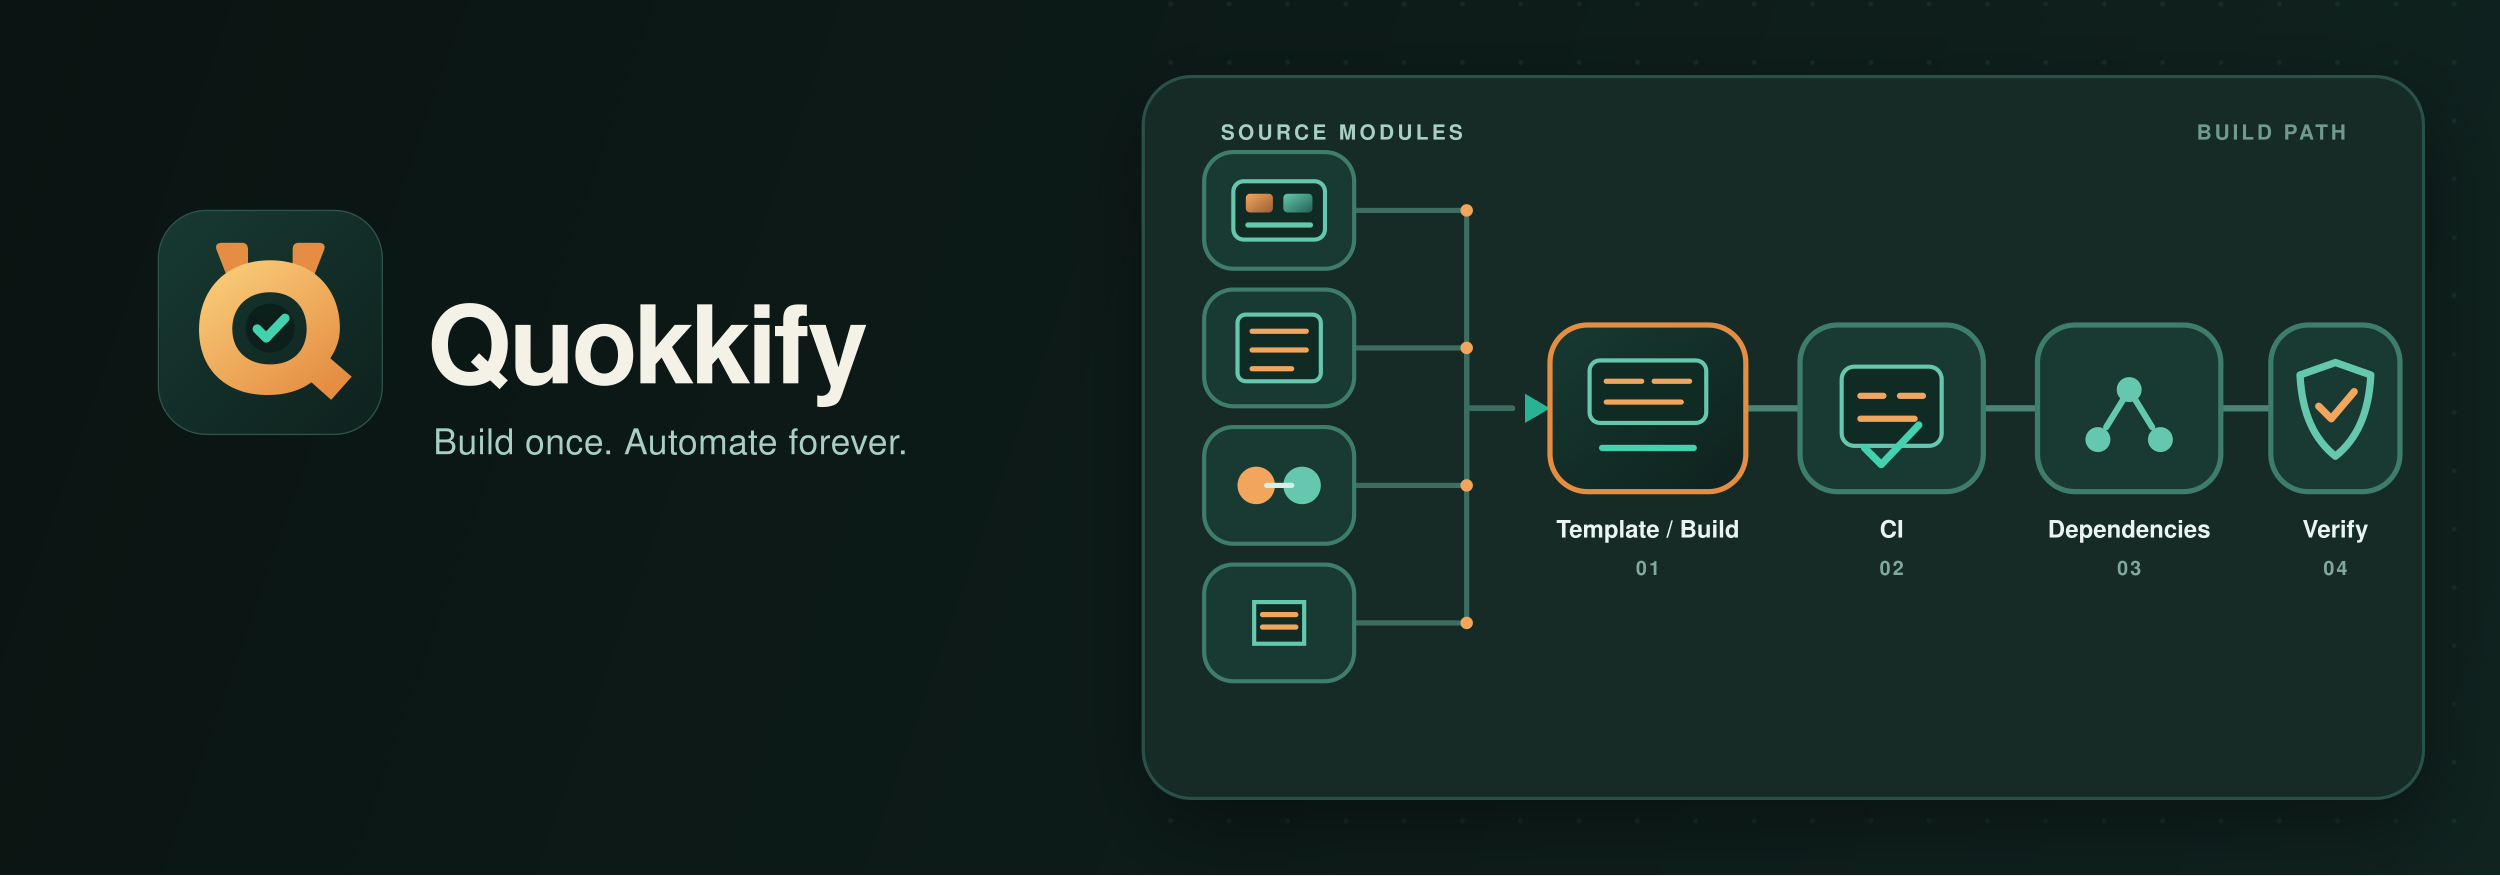
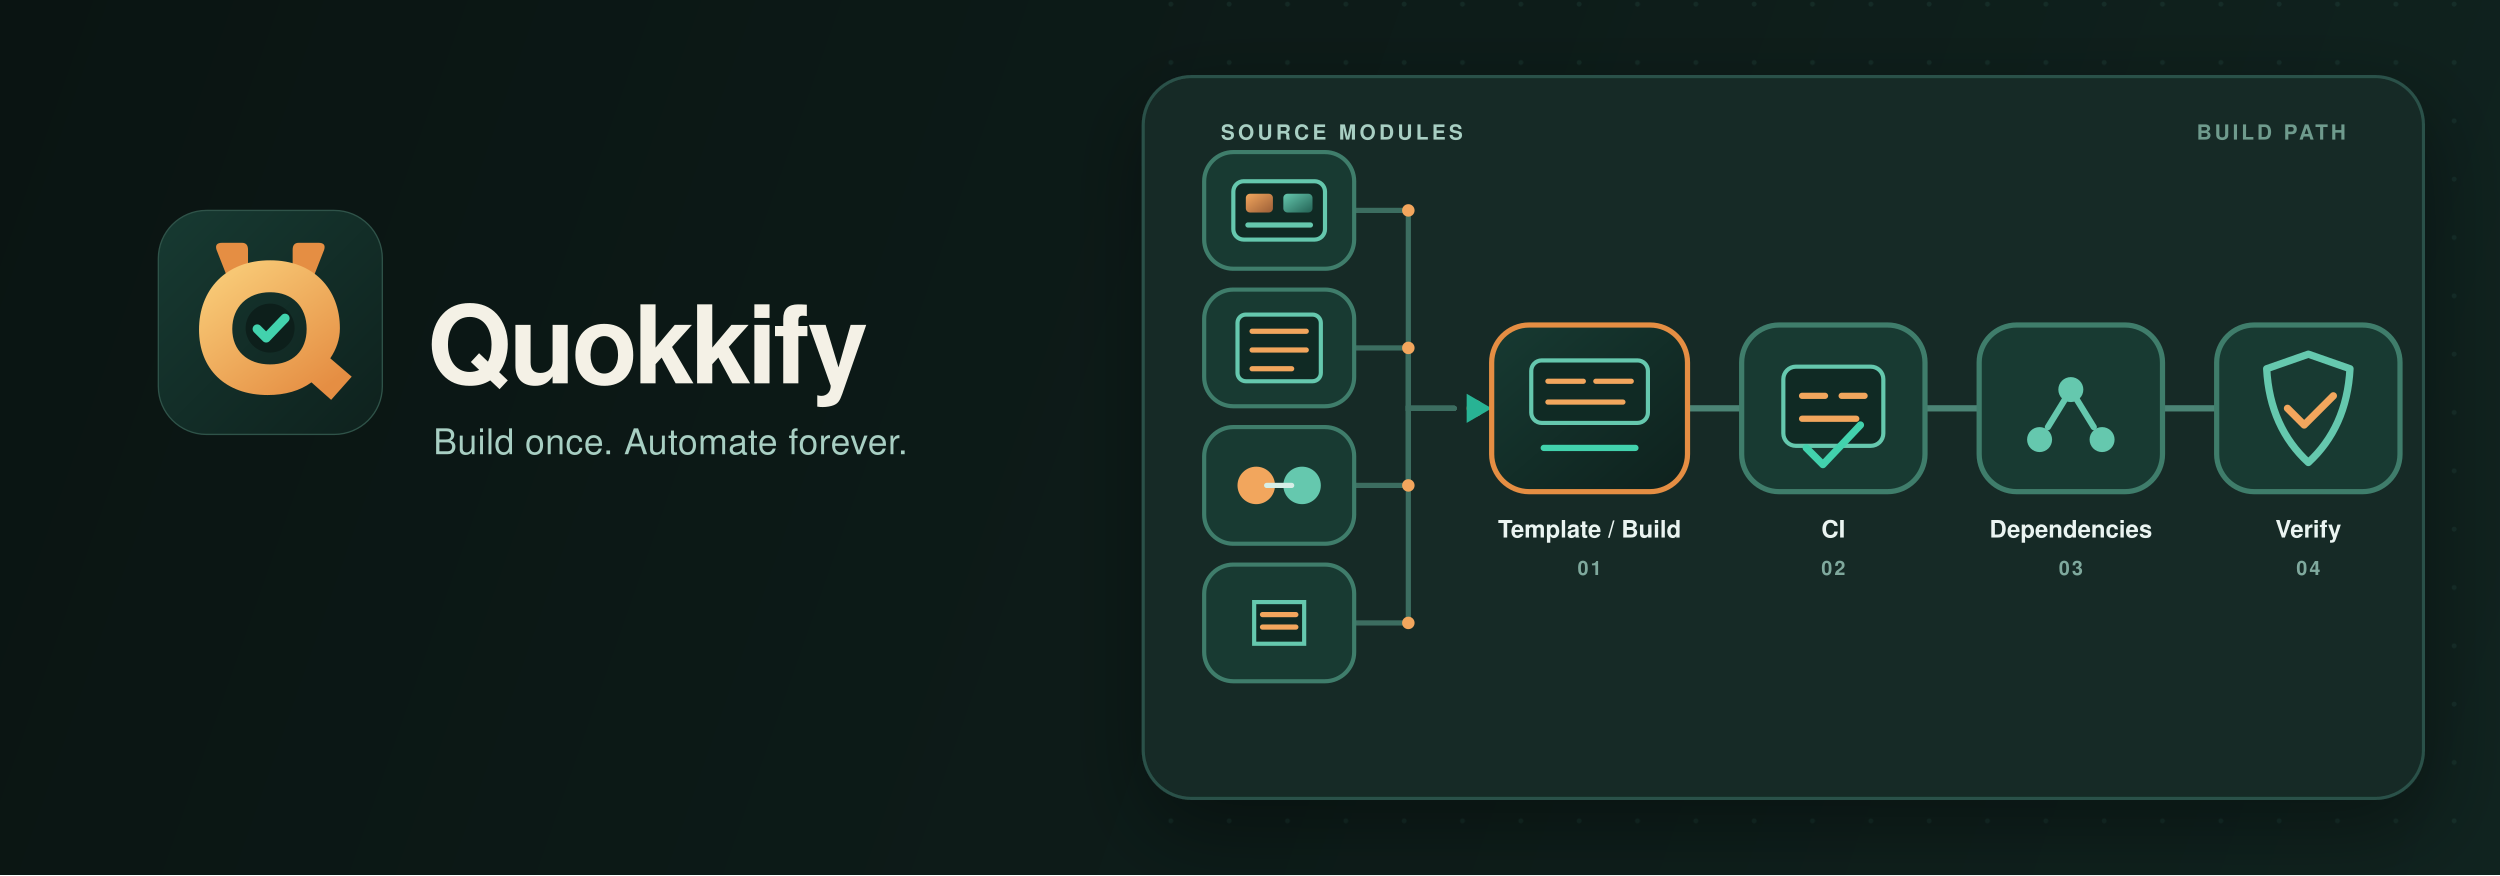
<svg xmlns="http://www.w3.org/2000/svg" width="1200" height="420" viewBox="0 0 1200 420" role="img" aria-labelledby="title desc">
  <defs>
    <linearGradient id="bg" x1="0" y1="0" x2="1200" y2="420" gradientUnits="userSpaceOnUse">
      <stop offset="0" stop-color="#0A1412" />
      <stop offset="1" stop-color="#10231F" />
    </linearGradient>
    <radialGradient id="warm" cx="0" cy="0" r="1" gradientTransform="translate(232 205) rotate(90) scale(250)">
      <stop stop-color="#F5B85E" stop-opacity=".16" />
      <stop offset="1" stop-color="#F5B85E" stop-opacity="0" />
    </radialGradient>
    <linearGradient id="tile" x1="0" y1="0" x2="1" y2="1">
      <stop offset="0" stop-color="#173a32" />
      <stop offset="1" stop-color="#0e211d" />
    </linearGradient>
    <linearGradient id="q" x1="0.18" y1="0.12" x2="0.82" y2="0.92">
      <stop offset="0" stop-color="#f7c774" />
      <stop offset="1" stop-color="#e58e43" />
    </linearGradient>
    <linearGradient id="flow" x1="0" y1="0" x2="1" y2="0">
      <stop offset="0" stop-color="#e58e43" />
      <stop offset="1" stop-color="#28b394" />
    </linearGradient>
    <linearGradient id="thumbA" x1="0" y1="0" x2="1" y2="1">
      <stop stop-color="#F2A65D" />
      <stop offset="1" stop-color="#9B5E37" />
    </linearGradient>
    <linearGradient id="thumbB" x1="0" y1="0" x2="1" y2="1">
      <stop stop-color="#65C8AE" />
      <stop offset="1" stop-color="#236154" />
    </linearGradient>
    <filter id="shadow" x="-30%" y="-30%" width="160%" height="180%">
      <feDropShadow dy="14" stdDeviation="20" flood-color="#000000" flood-opacity=".38" />
    </filter>
    <pattern id="dots" width="28" height="28" patternUnits="userSpaceOnUse">
      <circle cx="2" cy="2" r="1.2" fill="#65C8AE" opacity=".08" />
    </pattern>
  </defs>
  <rect width="1200" height="420" fill="url(#bg)" />
  <rect width="1200" height="420" fill="url(#warm)" />
  <rect x="548" width="652" height="420" fill="url(#dots)" />
  <g transform="translate(76,101) scale(0.105)" aria-label="Quokkify Q monogram">
    <rect width="1024" height="1024" rx="220" fill="url(#tile)" stroke="#2f5349" stroke-width="6" />
    <path d="M310 292L266 180Q256 148 292 148H382Q410 148 410 180V270Z" fill="#e58e43" />
    <path d="M714 292L758 180Q768 148 732 148H642Q614 148 614 180V270Z" fill="#e58e43" />
    <path d="M511 228C306 228 186 365 186 545C186 725 306 844 500 844C580 844 648 824 700 786L790 866L884 760L786 676C814 634 830 589 830 539C830 360 710 228 511 228ZM511 374C614 374 678 441 678 542C678 642 614 704 511 704C408 704 338 642 338 542C338 441 408 374 511 374Z" fill="url(#q)" />
    <circle cx="511" cy="538" r="112" fill="#0d1f1b" />
    <path d="M452 542L493 583L579 493" fill="none" stroke="#42d2ad" stroke-width="42" stroke-linecap="round" stroke-linejoin="round" />
  </g>
  <g font-family="'Segoe UI', system-ui, -apple-system, Helvetica, Arial, sans-serif">
    <text x="205" y="184" font-size="52" font-weight="800" letter-spacing="-1.8" fill="#F4F1E6">Quokkify</text>
    <text x="208" y="218" font-size="17" font-weight="500" letter-spacing=".25" fill="#A8CFC3">Build once. Automate forever.</text>
  </g>
  <g filter="url(#shadow)">
    <rect x="548" y="36" width="616" height="348" rx="24" fill="#132A25" />
    <rect x="548.75" y="36.75" width="614.5" height="346.5" rx="23.25" fill="none" stroke="#79CDB7" stroke-opacity=".24" stroke-width="1.5" />
  </g>
  <g font-family="'Segoe UI', system-ui, -apple-system, Helvetica, Arial, sans-serif">
    <text x="586" y="67" font-size="10" font-weight="800" letter-spacing="1.6" fill="#A8CFC3">SOURCE MODULES</text>
    <text x="1126" y="67" text-anchor="end" font-size="10" font-weight="700" letter-spacing="1.4" fill="#6F9B8D">BUILD PATH</text>
    <g stroke="#3C6D60" stroke-width="2.5" stroke-linecap="round" fill="none">
-       <path d="M650 101H704V196H726" />
-       <path d="M650 167H704V196H726" />
-       <path d="M650 233H704V196H726" />
-       <path d="M650 299H704V196H726" />
+       <path d="M650 101H676V196H698" />
+       <path d="M650 167H676V196H698" />
+       <path d="M650 233H676V196H698" />
+       <path d="M650 299H676V196H698" />
    </g>
    <g fill="#F2A65D">
-       <circle cx="704" cy="101" r="3" />
-       <circle cx="704" cy="167" r="3" />
-       <circle cx="704" cy="233" r="3" />
-       <circle cx="704" cy="299" r="3" />
+       <circle cx="676" cy="101" r="3" />
+       <circle cx="676" cy="167" r="3" />
+       <circle cx="676" cy="233" r="3" />
+       <circle cx="676" cy="299" r="3" />
    </g>
    <g>
      <g transform="translate(578 73)">
        <rect width="72" height="56" rx="14" fill="#183A32" stroke="#3F7D6B" stroke-width="2" />
        <rect x="14" y="14" width="44" height="28" rx="5" fill="#102A24" stroke="#65C8AE" stroke-width="2" />
        <rect x="20" y="20" width="13" height="9" rx="2" fill="url(#thumbA)" />
        <rect x="38" y="20" width="14" height="9" rx="2" fill="url(#thumbB)" />
        <path d="M21 35H51" stroke="#65C8AE" stroke-width="2.5" stroke-linecap="round" />
      </g>
      <g transform="translate(578 139)">
        <rect width="72" height="56" rx="14" fill="#183A32" stroke="#3F7D6B" stroke-width="2" />
        <rect x="16" y="12" width="40" height="32" rx="4" fill="#102A24" stroke="#65C8AE" stroke-width="2" />
        <path d="M23 20H49M23 29H49M23 38H42" stroke="#F2A65D" stroke-width="2.5" stroke-linecap="round" />
      </g>
      <g transform="translate(578 205)">
        <rect width="72" height="56" rx="14" fill="#183A32" stroke="#3F7D6B" stroke-width="2" />
        <circle cx="25" cy="28" r="9" fill="#F2A65D" />
        <circle cx="47" cy="28" r="9" fill="#65C8AE" />
        <path d="M30 28H42" stroke="#D7EEE7" stroke-width="2.5" stroke-linecap="round" />
      </g>
      <g transform="translate(578 271)">
        <rect width="72" height="56" rx="14" fill="#183A32" stroke="#3F7D6B" stroke-width="2" />
        <path d="M24 18H48V38H24Z" fill="#102A24" stroke="#65C8AE" stroke-width="2" />
        <path d="M28 24H44M28 30H44" stroke="#F2A65D" stroke-width="2.5" stroke-linecap="round" />
      </g>
    </g>
-     <path d="M726 196H744" fill="none" stroke="url(#flow)" stroke-width="4" stroke-linecap="round" />
-     <path d="M838 196H864M952 196H978M1066 196H1090" fill="none" stroke="#4B8475" stroke-width="3" stroke-linecap="round" />
-     <circle cx="736" cy="196" r="4" fill="#E58E43" />
-     <path d="M732 189L744 196L732 203Z" fill="#28B394" />
-     <g transform="translate(744 156)">
+     <path d="M698 196H716" fill="none" stroke="url(#flow)" stroke-width="4" stroke-linecap="round" />
+     <path d="M810 196H836M924 196H950M1038 196H1064" fill="none" stroke="#4B8475" stroke-width="3" stroke-linecap="round" />
+     <circle cx="708" cy="196" r="4" fill="#E58E43" />
+     <path d="M704 189L716 196L704 203Z" fill="#28B394" />
+     <g transform="translate(716 156)">
      <rect width="94" height="80" rx="18" fill="url(#tile)" stroke="#E58E43" stroke-width="2.5" />
      <rect x="19" y="17" width="56" height="30" rx="5" fill="#102A24" stroke="#65C8AE" stroke-width="2" />
      <path d="M27 27H44M50 27H67M27 37H63" stroke="#F2A65D" stroke-width="2.5" stroke-linecap="round" />
      <path d="M25 59H69" stroke="#42D2AD" stroke-width="3" stroke-linecap="round" />
    </g>
-     <g transform="translate(864 156)">
+     <g transform="translate(836 156)">
      <rect width="88" height="80" rx="18" fill="#183A32" stroke="#3F7D6B" stroke-width="2.5" />
      <rect x="20" y="20" width="48" height="38" rx="6" fill="#102A24" stroke="#65C8AE" stroke-width="2" />
      <path d="M29 34H40M48 34H59M29 45H55" stroke="#F2A65D" stroke-width="3" stroke-linecap="round" />
      <path d="M31 59L39 67L57 48" fill="none" stroke="#42D2AD" stroke-width="3.5" stroke-linecap="round" stroke-linejoin="round" />
    </g>
-     <g transform="translate(978 156)">
+     <g transform="translate(950 156)">
      <rect width="88" height="80" rx="18" fill="#183A32" stroke="#3F7D6B" stroke-width="2.5" />
      <circle cx="44" cy="31" r="6" fill="#65C8AE" />
      <circle cx="29" cy="55" r="6" fill="#65C8AE" />
      <circle cx="59" cy="55" r="6" fill="#65C8AE" />
      <path d="M41 36L33 49M47 36L55 49" stroke="#65C8AE" stroke-width="3" stroke-linecap="round" />
    </g>
-     <g transform="translate(1090 156)">
-       <rect width="62" height="80" rx="18" fill="#183A32" stroke="#3F7D6B" stroke-width="2.5" />
-       <path d="M31 18L48 24C47 43 41 55 31 63C21 55 15 43 14 24Z" fill="none" stroke="#65C8AE" stroke-width="3.5" stroke-linejoin="round" />
-       <path d="M23 39L29 45L40 32" fill="none" stroke="#F2A65D" stroke-width="3.5" stroke-linecap="round" stroke-linejoin="round" />
+     <g transform="translate(1064 156)">
+       <rect width="88" height="80" rx="18" fill="#183A32" stroke="#3F7D6B" stroke-width="2.5" />
+       <path d="M44 14L64 21C63 40 56 55 44 66C32 55 25 40 24 21Z" fill="none" stroke="#65C8AE" stroke-width="3.5" stroke-linejoin="round" />
+       <path d="M34 40L42 48L56 34" fill="none" stroke="#F2A65D" stroke-width="3.5" stroke-linecap="round" stroke-linejoin="round" />
    </g>
    <g fill="#EAF4F1" font-size="11.5" font-weight="750" text-anchor="middle">
-       <text x="791" y="258">Template / Build</text>
-       <text x="908" y="258">CI</text>
-       <text x="1022" y="258">Dependencies</text>
-       <text x="1121" y="258">Verify</text>
+       <text x="763" y="258">Template / Build</text>
+       <text x="880" y="258">CI</text>
+       <text x="994" y="258">Dependencies</text>
+       <text x="1108" y="258">Verify</text>
    </g>
    <g fill="#7FA99D" font-size="9.5" font-weight="700" letter-spacing="1" text-anchor="middle">
-       <text x="791" y="276">01</text>
-       <text x="908" y="276">02</text>
-       <text x="1022" y="276">03</text>
-       <text x="1121" y="276">04</text>
+       <text x="763" y="276">01</text>
+       <text x="880" y="276">02</text>
+       <text x="994" y="276">03</text>
+       <text x="1108" y="276">04</text>
    </g>
  </g>
</svg>
